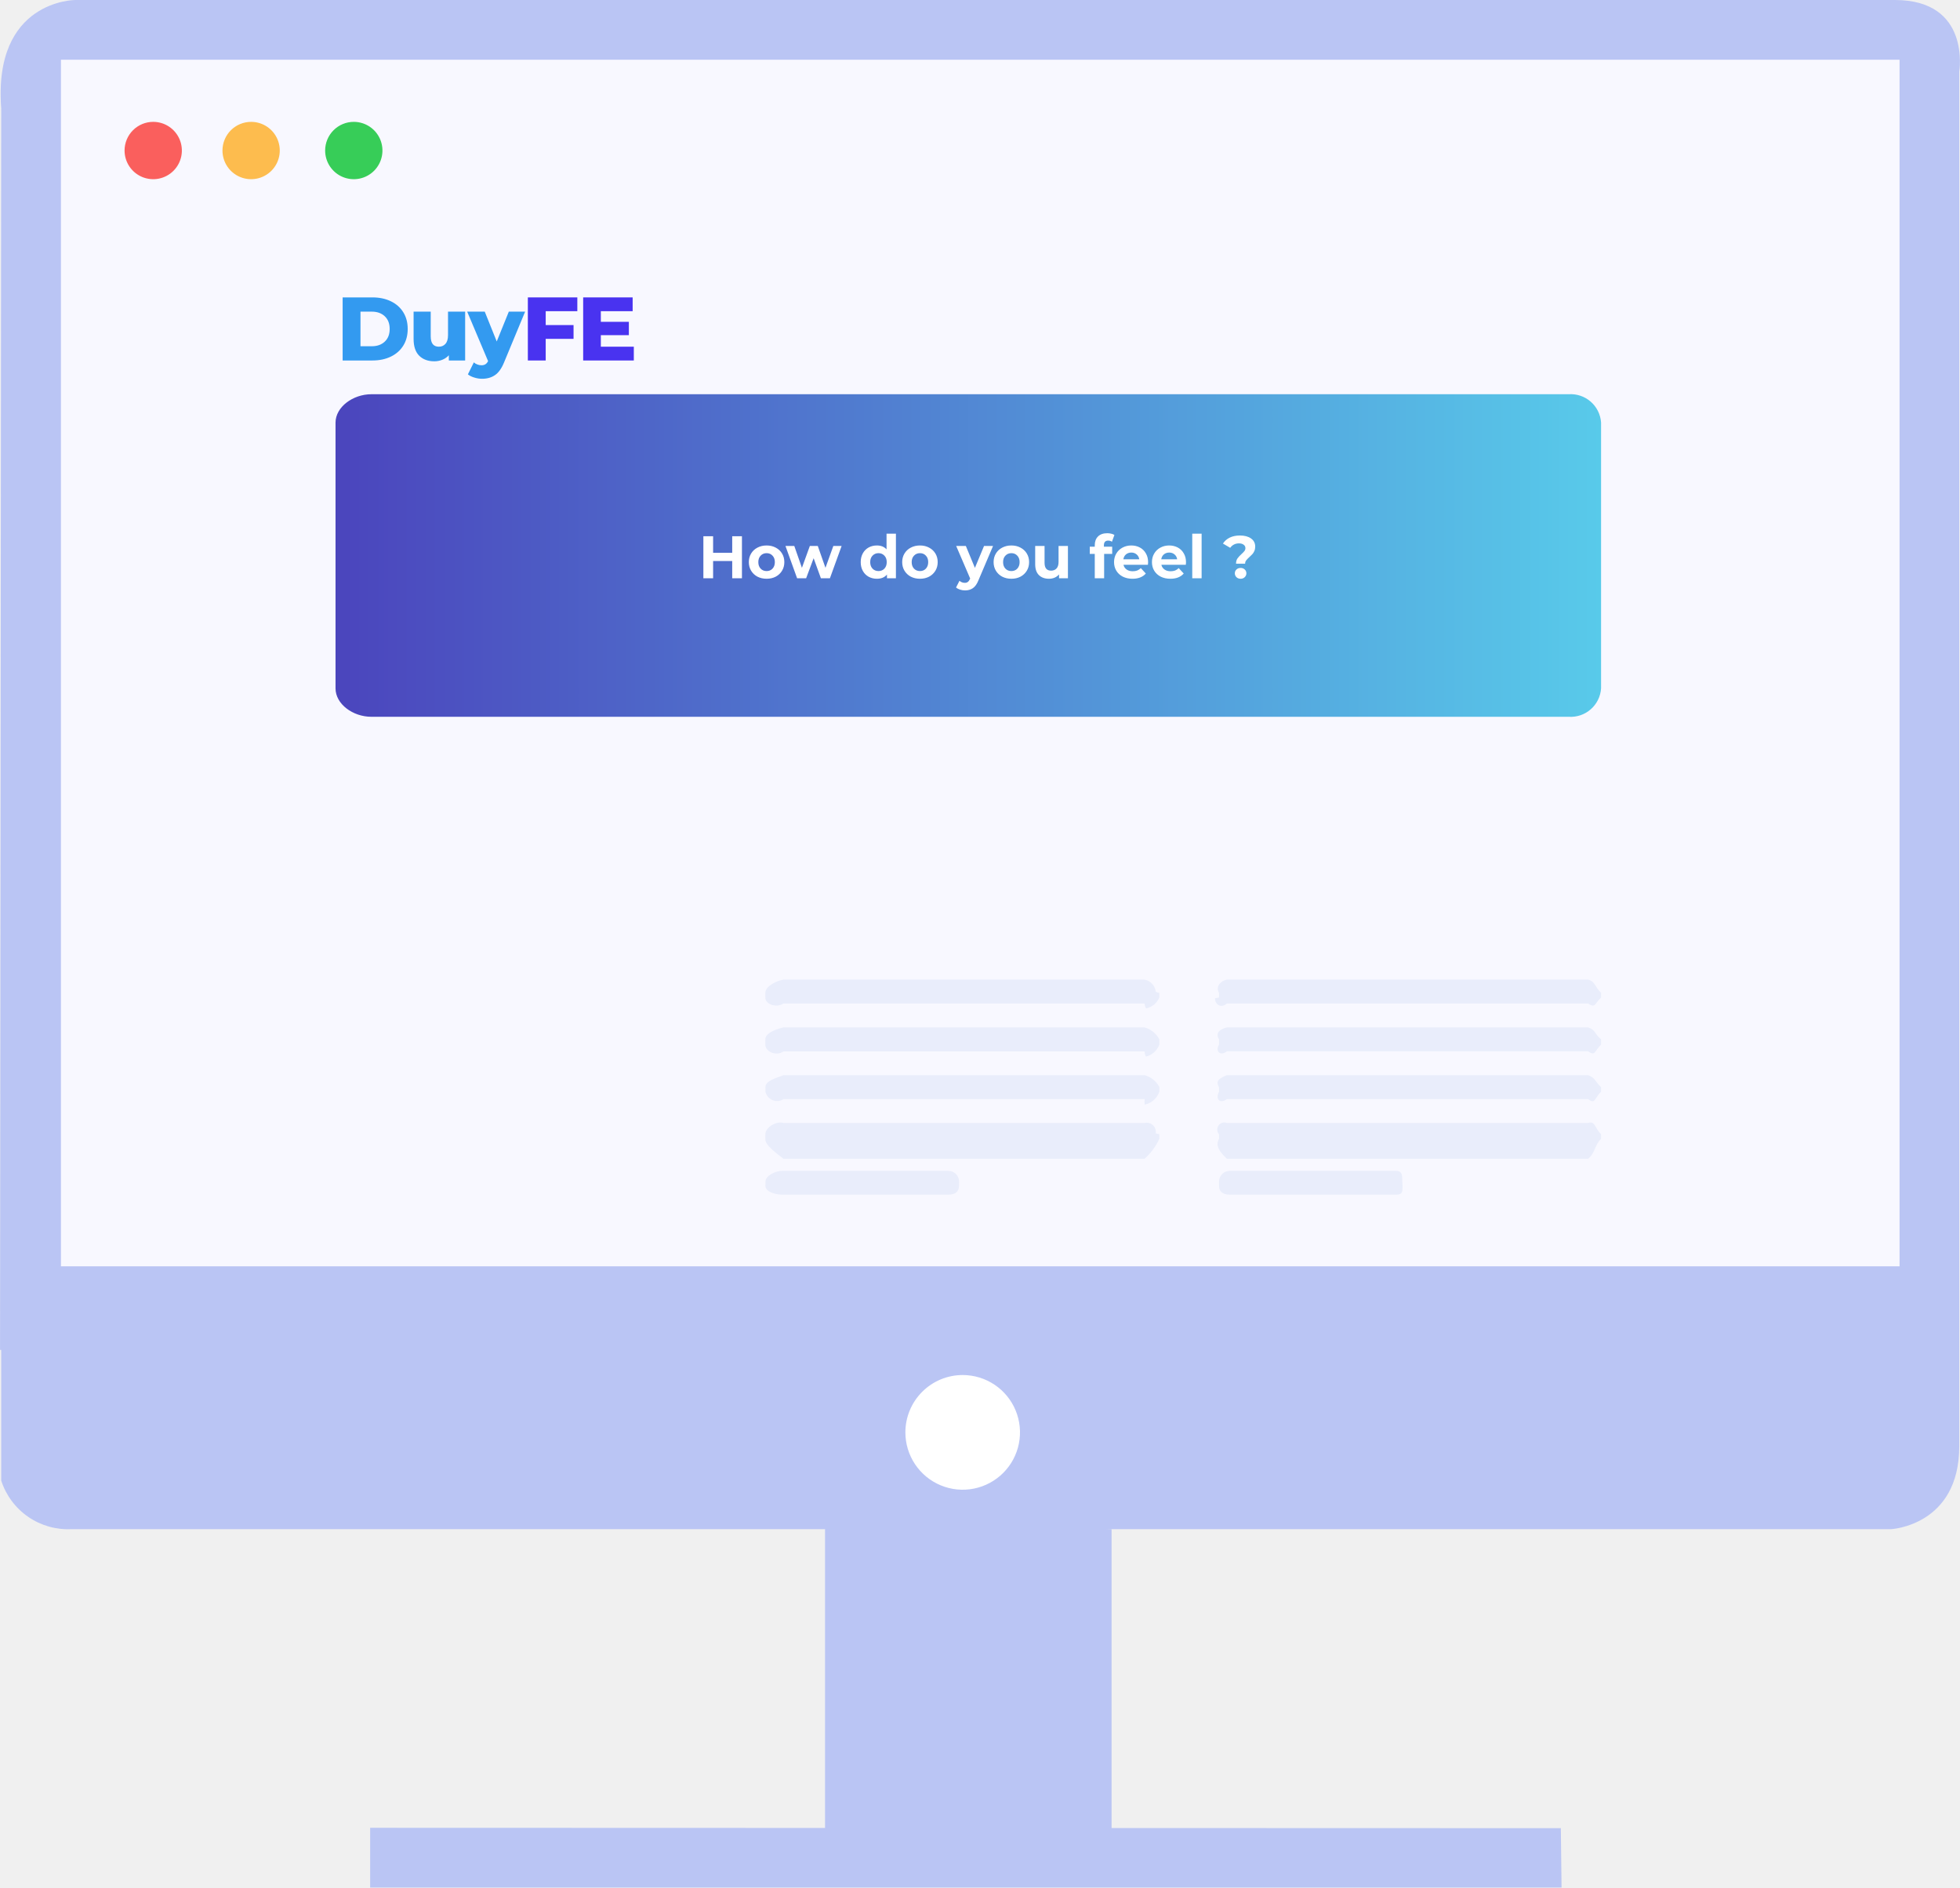
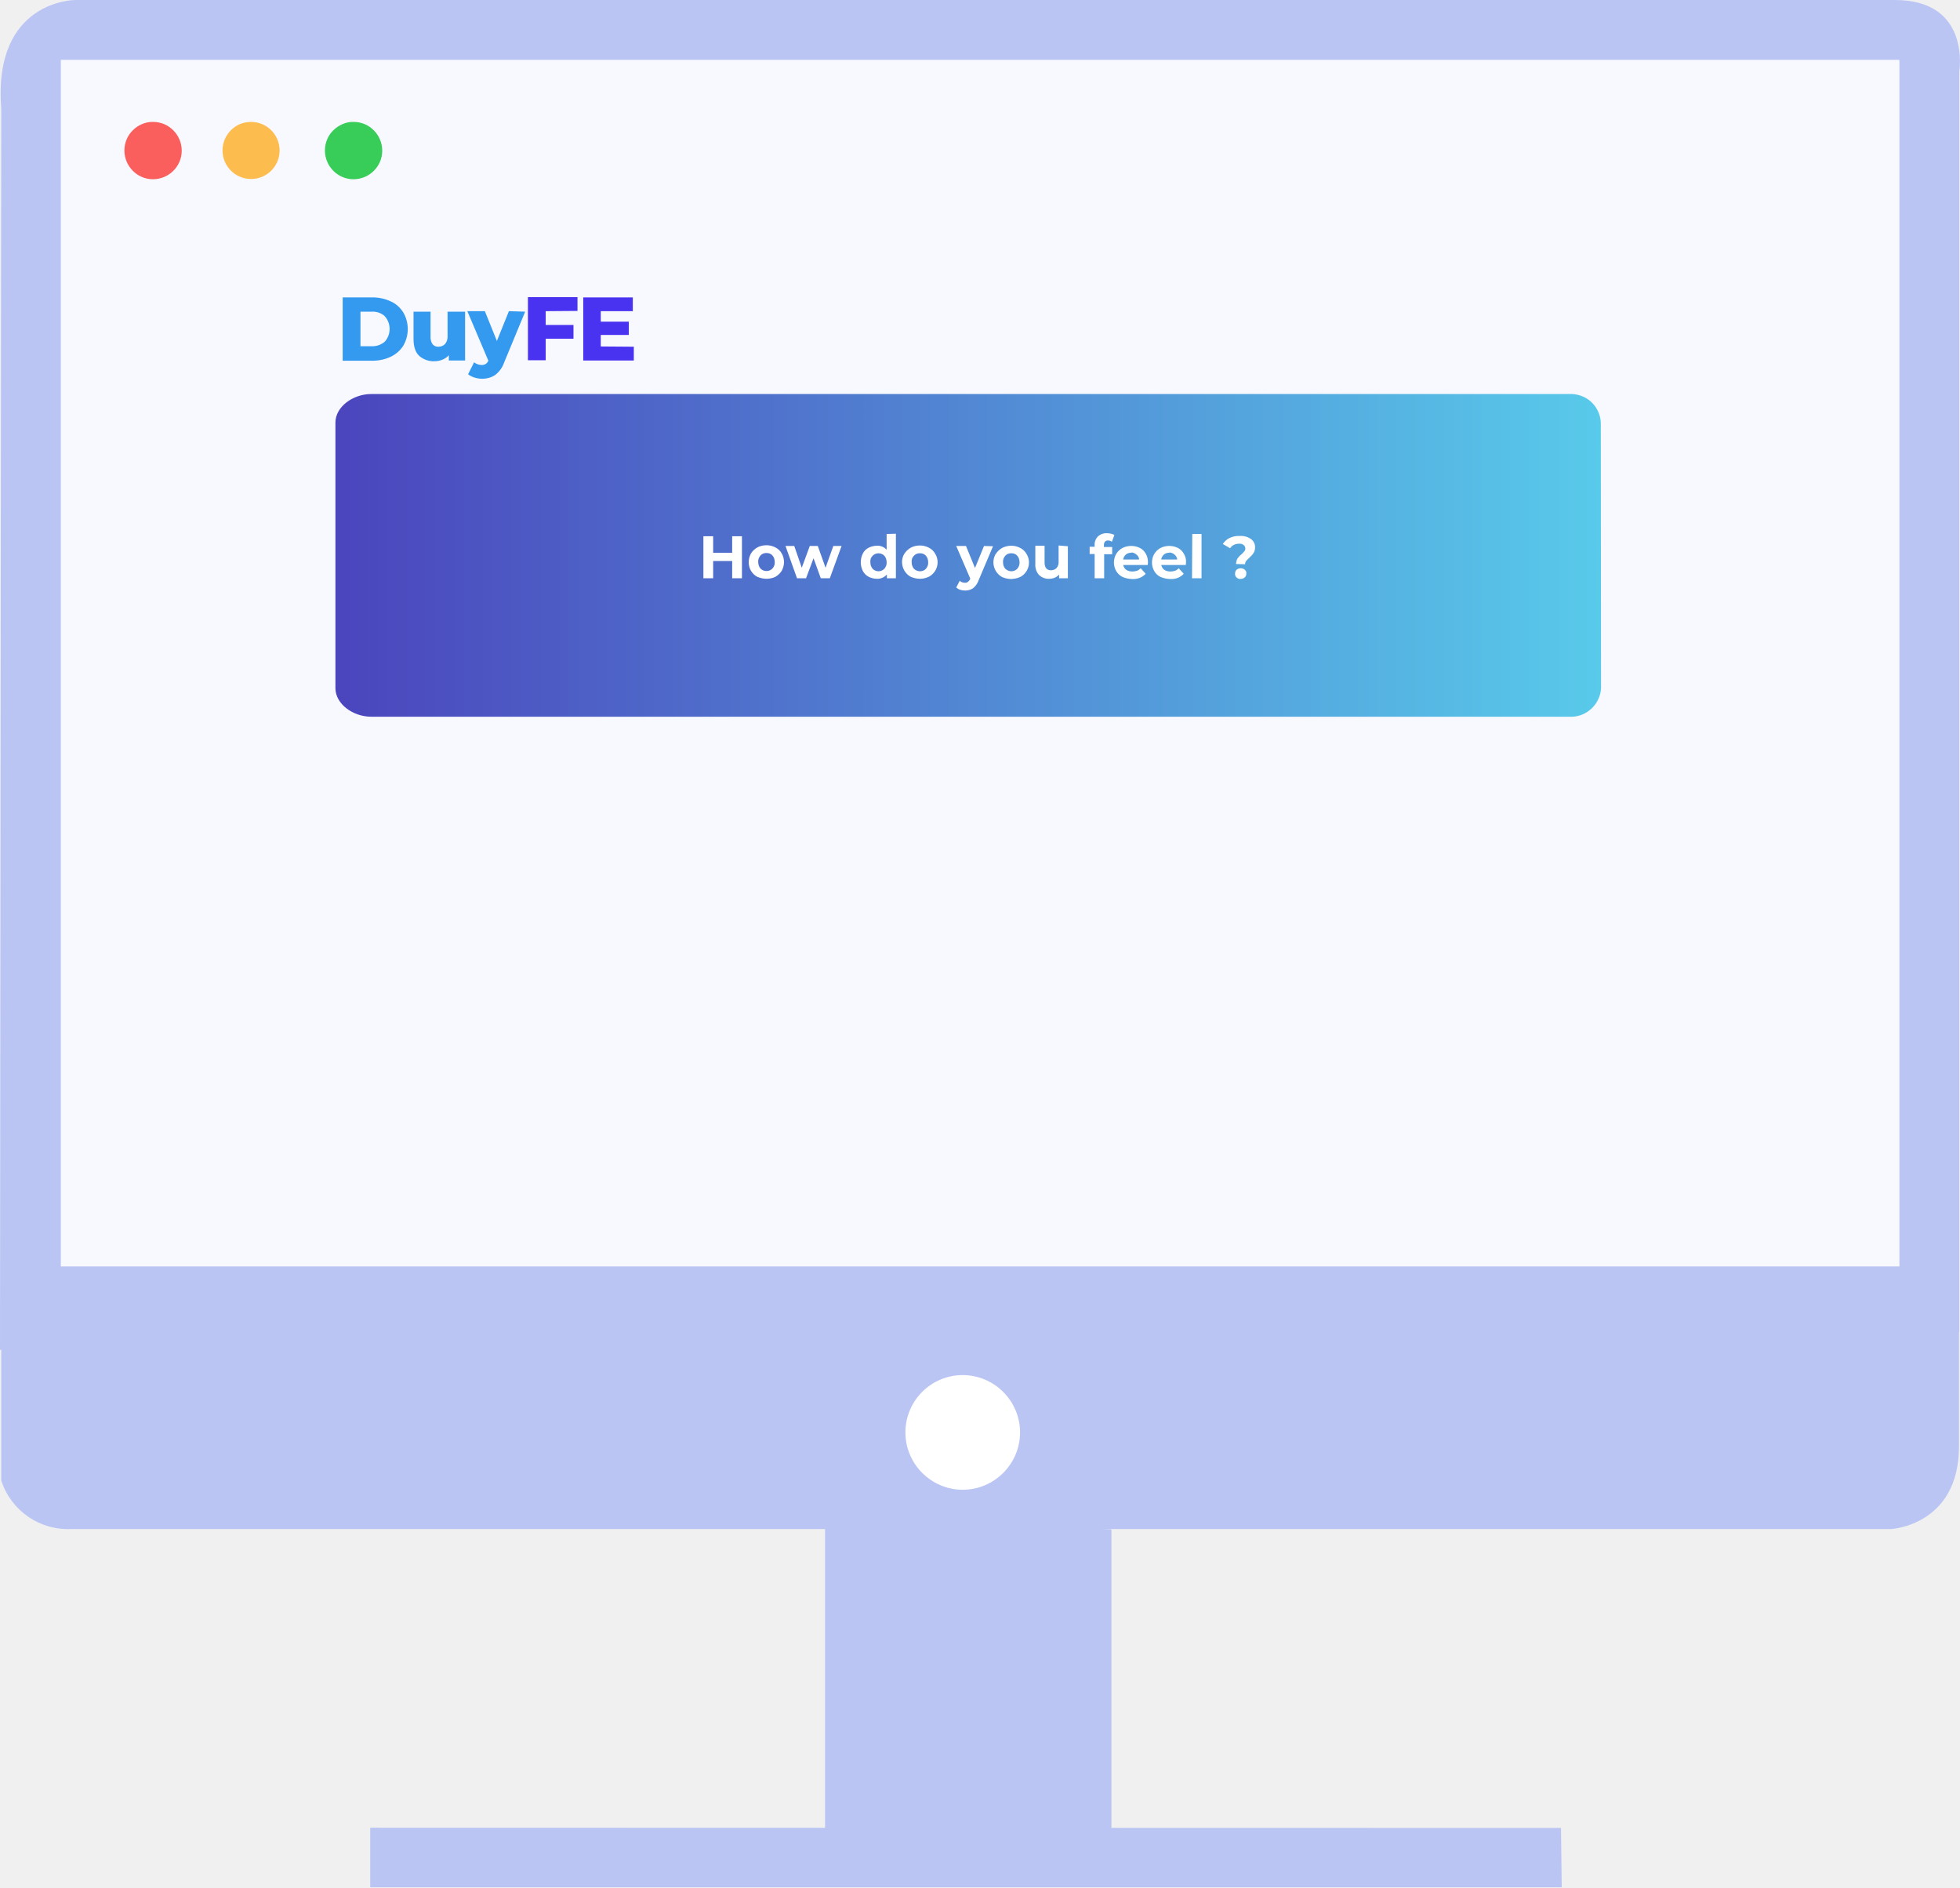
- <svg xmlns="http://www.w3.org/2000/svg" width="783" height="754" viewBox="0 0 783 754" fill="none">
-   <path d="M29.11 610.835H755.559C755.559 610.835 782.697 609.404 782.697 577.764V515.392H0.492V591.46C2.394 597.331 6.176 602.412 11.255 605.914C16.333 609.417 22.424 611.146 28.585 610.835" fill="#BAC5F4" />
-   <path d="M0.493 42.949L0.017 539.253L782.699 532.095V28.633C782.699 28.633 787.468 0 756.991 0H30.017C30.017 0 -2.845 -1.82043e-05 0.493 43.379" fill="#BAC5F4" />
-   <path d="M329.592 743.978V606.063L444.061 610.835V732.048L329.592 743.978Z" fill="#BAC5F4" />
-   <path d="M147.872 730.139L623.539 730.282L623.825 754H147.872V730.139Z" fill="#BAC5F4" />
-   <path d="M384.584 549.275C389.112 549.275 393.538 550.618 397.303 553.135C401.068 555.652 404.002 559.229 405.735 563.415C407.468 567.601 407.921 572.206 407.038 576.65C406.155 581.093 403.974 585.175 400.772 588.378C397.57 591.582 393.491 593.763 389.05 594.647C384.609 595.531 380.006 595.077 375.823 593.344C371.639 591.61 368.064 588.674 365.548 584.907C363.033 581.14 361.69 576.711 361.69 572.181C361.69 566.106 364.102 560.28 368.395 555.984C372.689 551.688 378.512 549.275 384.584 549.275" fill="white" />
-   <path d="M758.851 23.861H24.341V505.848H758.851V23.861Z" fill="#F8F8FF" />
-   <path d="M61.208 48.676C63.472 48.676 65.685 49.348 67.568 50.606C69.45 51.864 70.917 53.653 71.783 55.746C72.65 57.839 72.877 60.142 72.435 62.363C71.993 64.585 70.903 66.626 69.302 68.228C67.701 69.829 65.662 70.92 63.441 71.362C61.221 71.804 58.919 71.577 56.828 70.71C54.736 69.844 52.948 68.376 51.69 66.492C50.433 64.609 49.761 62.394 49.761 60.129C49.761 57.092 50.967 54.178 53.114 52.031C55.261 49.883 58.172 48.676 61.208 48.676" fill="#FA5F5D" />
-   <path d="M100.32 48.676C102.584 48.676 104.797 49.348 106.679 50.606C108.562 51.864 110.029 53.653 110.895 55.746C111.761 57.839 111.988 60.142 111.547 62.363C111.105 64.585 110.014 66.626 108.414 68.228C106.813 69.829 104.773 70.92 102.552 71.362C100.332 71.804 98.031 71.577 95.939 70.71C93.847 69.844 92.059 68.376 90.802 66.492C89.544 64.609 88.873 62.394 88.873 60.129C88.873 58.625 89.168 57.136 89.744 55.746C90.319 54.356 91.162 53.094 92.225 52.031C93.288 50.967 94.55 50.123 95.939 49.548C97.328 48.972 98.816 48.676 100.32 48.676" fill="#FDBC4E" />
-   <path d="M141.337 48.676C143.601 48.676 145.814 49.348 147.697 50.606C149.579 51.864 151.046 53.653 151.913 55.746C152.779 57.839 153.006 60.142 152.564 62.363C152.122 64.585 151.032 66.626 149.431 68.228C147.83 69.829 145.79 70.92 143.57 71.362C141.349 71.804 139.048 71.577 136.957 70.71C134.865 69.844 133.077 68.376 131.819 66.492C130.561 64.609 129.89 62.394 129.89 60.129C129.89 57.092 131.096 54.178 133.243 52.031C135.389 49.883 138.301 48.676 141.337 48.676" fill="#37CD58" />
-   <path d="M463.138 398.475C462.687 399.535 461.996 400.475 461.118 401.221C460.24 401.967 459.2 402.497 458.082 402.77C457.796 402.77 457.51 402.77 457.224 400.861H312.993C310.035 402.77 305.647 401.099 305.743 398.475V396.613C305.743 393.989 310.035 391.841 312.993 391.316H457.224C458.332 391.523 459.35 392.063 460.143 392.865C460.935 393.667 461.464 394.691 461.659 395.802C461.659 396.089 461.659 396.327 463.138 396.613V398.475Z" fill="#E9EDFB" />
-   <path d="M463.138 417.277C462.714 418.438 462.016 419.478 461.102 420.31C460.188 421.141 459.086 421.738 457.891 422.049C457.891 422.049 457.462 422.049 457.224 419.997H312.993C310.035 422.097 305.647 419.997 305.743 417.325V415.177C305.743 412.6 310.035 411.121 312.993 410.405H457.224C458.483 410.753 459.659 411.356 460.676 412.177C461.693 412.997 462.531 414.019 463.138 415.177V417.277Z" fill="#E9EDFB" />
-   <path d="M463.139 436.127C462.685 437.418 461.907 438.57 460.88 439.472C459.852 440.375 458.61 440.998 457.272 441.281C457.195 440.535 457.195 439.784 457.272 439.038H313.041C312.399 439.457 311.666 439.715 310.903 439.79C310.14 439.865 309.371 439.755 308.66 439.47C307.948 439.184 307.316 438.731 306.817 438.149C306.318 437.567 305.966 436.874 305.792 436.127V434.266C305.792 431.689 310.084 430.639 313.041 429.494H457.272C458.532 429.841 459.707 430.444 460.725 431.265C461.742 432.086 462.58 433.107 463.186 434.266L463.139 436.127Z" fill="#E9EDFB" />
-   <path d="M463.138 454.929C461.738 457.966 459.724 460.68 457.224 462.899H312.993C310.035 460.513 305.647 457.554 305.743 454.929V453.068C305.743 450.443 310.035 447.676 312.993 448.582H457.224C457.811 448.441 458.424 448.447 459.009 448.6C459.593 448.753 460.131 449.048 460.575 449.459C461.018 449.869 461.354 450.383 461.551 450.954C461.749 451.526 461.802 452.137 461.707 452.734C461.707 452.734 461.707 452.734 463.138 453.068V454.929Z" fill="#E9EDFB" />
-   <path d="M383.106 473.731C383.106 476.07 381.532 477.215 378.813 477.215H312.421C309.75 477.215 305.792 476.07 305.792 473.731V472.014C305.792 469.675 309.75 467.719 312.421 467.719H378.861C379.424 467.719 379.983 467.83 380.504 468.046C381.024 468.261 381.498 468.578 381.896 468.976C382.295 469.375 382.611 469.849 382.827 470.37C383.042 470.891 383.153 471.45 383.153 472.014L383.106 473.731Z" fill="#E9EDFB" />
-   <path d="M639.612 398.475C636.893 401.099 637.37 402.77 634.413 400.861H490.134C487.702 402.96 485.365 401.195 485.365 398.761C485.365 398.761 485.365 398.761 486.986 398.475V396.613C485.508 394.084 487.606 391.841 490.134 391.316H634.413C637.37 392.08 636.893 393.989 639.612 396.613V398.475Z" fill="#E9EDFB" />
-   <path d="M639.611 417.277C636.892 419.902 637.37 422.049 634.412 419.949H490.134C487.51 422.049 485.364 419.949 486.986 417.277V415.177C485.364 412.6 487.367 411.121 490.134 410.405H634.412C637.37 411.36 636.892 412.839 639.611 415.177V417.277Z" fill="#E9EDFB" />
-   <path d="M639.611 436.127C636.892 438.704 637.37 441.281 634.412 439.038H490.134C487.415 441.09 485.364 439.038 486.986 436.127V434.266C485.364 431.689 487.367 430.639 490.134 429.494H634.412C637.37 430.591 636.892 431.641 639.611 434.266V436.127Z" fill="#E9EDFB" />
-   <path d="M639.611 454.929C636.893 457.554 637.37 460.513 634.413 462.899H490.134C487.32 460.179 485.364 457.745 486.986 454.929V453.068C486.564 452.594 486.315 451.992 486.279 451.358C486.242 450.725 486.421 450.098 486.785 449.578C487.15 449.059 487.678 448.678 488.286 448.497C488.894 448.317 489.545 448.347 490.134 448.582H634.413C637.37 447.676 636.893 450.443 639.611 453.068V454.929Z" fill="#E9EDFB" />
-   <path d="M560.295 473.731C560.295 476.07 560.295 477.215 557.767 477.215H491.28C488.609 477.215 486.987 476.07 486.987 473.731V472.014C486.987 470.874 487.439 469.782 488.244 468.976C489.049 468.171 490.141 467.719 491.28 467.719H557.671C560.342 467.719 560.199 469.818 560.199 472.014L560.295 473.731Z" fill="#E9EDFB" />
-   <path d="M639.612 274.971C639.509 276.566 639.093 278.125 638.387 279.559C637.682 280.994 636.701 282.275 635.501 283.329C634.301 284.384 632.904 285.192 631.392 285.706C629.879 286.221 628.281 286.433 626.687 286.329H148.349C141.004 286.329 134.041 281.271 134.041 274.971V168.839C134.041 162.54 141.052 157.481 148.349 157.481H626.639C628.233 157.371 629.833 157.576 631.348 158.085C632.863 158.593 634.263 159.396 635.468 160.446C636.673 161.497 637.659 162.774 638.37 164.206C639.081 165.638 639.503 167.196 639.612 168.791V168.791V274.971Z" fill="url(#paint0_linear_396:78)" />
-   <path d="M296.4 214.2V231H292.512V224.112H284.88V231H280.992V214.2H284.88V220.824H292.512V214.2H296.4ZM306.255 231.192C304.895 231.192 303.671 230.912 302.583 230.352C301.511 229.776 300.671 228.984 300.063 227.976C299.455 226.968 299.151 225.824 299.151 224.544C299.151 223.264 299.455 222.12 300.063 221.112C300.671 220.104 301.511 219.32 302.583 218.76C303.671 218.184 304.895 217.896 306.255 217.896C307.615 217.896 308.831 218.184 309.903 218.76C310.975 219.32 311.815 220.104 312.423 221.112C313.031 222.12 313.335 223.264 313.335 224.544C313.335 225.824 313.031 226.968 312.423 227.976C311.815 228.984 310.975 229.776 309.903 230.352C308.831 230.912 307.615 231.192 306.255 231.192ZM306.255 228.12C307.215 228.12 307.999 227.8 308.607 227.16C309.231 226.504 309.543 225.632 309.543 224.544C309.543 223.456 309.231 222.592 308.607 221.952C307.999 221.296 307.215 220.968 306.255 220.968C305.295 220.968 304.503 221.296 303.879 221.952C303.255 222.592 302.943 223.456 302.943 224.544C302.943 225.632 303.255 226.504 303.879 227.16C304.503 227.8 305.295 228.12 306.255 228.12ZM336.222 218.088L331.542 231H327.942L325.038 222.984L322.038 231H318.438L313.782 218.088H317.31L320.358 226.824L323.526 218.088H326.694L329.766 226.824L332.91 218.088H336.222ZM357.911 213.192V231H354.335V229.512C353.407 230.632 352.063 231.192 350.303 231.192C349.087 231.192 347.983 230.92 346.991 230.376C346.015 229.832 345.247 229.056 344.687 228.048C344.127 227.04 343.847 225.872 343.847 224.544C343.847 223.216 344.127 222.048 344.687 221.04C345.247 220.032 346.015 219.256 346.991 218.712C347.983 218.168 349.087 217.896 350.303 217.896C351.951 217.896 353.239 218.416 354.167 219.456V213.192H357.911ZM350.951 228.12C351.895 228.12 352.679 227.8 353.303 227.16C353.927 226.504 354.239 225.632 354.239 224.544C354.239 223.456 353.927 222.592 353.303 221.952C352.679 221.296 351.895 220.968 350.951 220.968C349.991 220.968 349.199 221.296 348.575 221.952C347.951 222.592 347.639 223.456 347.639 224.544C347.639 225.632 347.951 226.504 348.575 227.16C349.199 227.8 349.991 228.12 350.951 228.12ZM367.52 231.192C366.16 231.192 364.936 230.912 363.848 230.352C362.776 229.776 361.936 228.984 361.328 227.976C360.72 226.968 360.416 225.824 360.416 224.544C360.416 223.264 360.72 222.12 361.328 221.112C361.936 220.104 362.776 219.32 363.848 218.76C364.936 218.184 366.16 217.896 367.52 217.896C368.88 217.896 370.096 218.184 371.168 218.76C372.24 219.32 373.08 220.104 373.688 221.112C374.296 222.12 374.6 223.264 374.6 224.544C374.6 225.824 374.296 226.968 373.688 227.976C373.08 228.984 372.24 229.776 371.168 230.352C370.096 230.912 368.88 231.192 367.52 231.192ZM367.52 228.12C368.48 228.12 369.264 227.8 369.872 227.16C370.496 226.504 370.808 225.632 370.808 224.544C370.808 223.456 370.496 222.592 369.872 221.952C369.264 221.296 368.48 220.968 367.52 220.968C366.56 220.968 365.768 221.296 365.144 221.952C364.52 222.592 364.208 223.456 364.208 224.544C364.208 225.632 364.52 226.504 365.144 227.16C365.768 227.8 366.56 228.12 367.52 228.12ZM396.716 218.088L390.884 231.792C390.292 233.28 389.556 234.328 388.676 234.936C387.812 235.544 386.764 235.848 385.532 235.848C384.86 235.848 384.196 235.744 383.54 235.536C382.884 235.328 382.348 235.04 381.932 234.672L383.3 232.008C383.588 232.264 383.916 232.464 384.284 232.608C384.668 232.752 385.044 232.824 385.412 232.824C385.924 232.824 386.34 232.696 386.66 232.44C386.98 232.2 387.268 231.792 387.524 231.216L387.572 231.096L381.98 218.088H385.844L389.468 226.848L393.116 218.088H396.716ZM404.036 231.192C402.676 231.192 401.452 230.912 400.364 230.352C399.292 229.776 398.452 228.984 397.844 227.976C397.236 226.968 396.932 225.824 396.932 224.544C396.932 223.264 397.236 222.12 397.844 221.112C398.452 220.104 399.292 219.32 400.364 218.76C401.452 218.184 402.676 217.896 404.036 217.896C405.396 217.896 406.612 218.184 407.684 218.76C408.756 219.32 409.596 220.104 410.204 221.112C410.812 222.12 411.116 223.264 411.116 224.544C411.116 225.824 410.812 226.968 410.204 227.976C409.596 228.984 408.756 229.776 407.684 230.352C406.612 230.912 405.396 231.192 404.036 231.192ZM404.036 228.12C404.996 228.12 405.78 227.8 406.388 227.16C407.012 226.504 407.324 225.632 407.324 224.544C407.324 223.456 407.012 222.592 406.388 221.952C405.78 221.296 404.996 220.968 404.036 220.968C403.076 220.968 402.284 221.296 401.66 221.952C401.036 222.592 400.724 223.456 400.724 224.544C400.724 225.632 401.036 226.504 401.66 227.16C402.284 227.8 403.076 228.12 404.036 228.12ZM426.627 218.088V231H423.075V229.464C422.579 230.024 421.987 230.456 421.299 230.76C420.611 231.048 419.867 231.192 419.067 231.192C417.371 231.192 416.027 230.704 415.035 229.728C414.043 228.752 413.547 227.304 413.547 225.384V218.088H417.291V224.832C417.291 226.912 418.163 227.952 419.907 227.952C420.803 227.952 421.523 227.664 422.067 227.088C422.611 226.496 422.883 225.624 422.883 224.472V218.088H426.627ZM440.996 218.376H444.308V221.256H441.092V231H437.348V221.256H435.356V218.376H437.348V217.8C437.348 216.328 437.78 215.16 438.644 214.296C439.524 213.432 440.756 213 442.34 213C442.9 213 443.428 213.064 443.924 213.192C444.436 213.304 444.86 213.472 445.196 213.696L444.212 216.408C443.78 216.104 443.276 215.952 442.7 215.952C441.564 215.952 440.996 216.576 440.996 217.824V218.376ZM458.657 224.592C458.657 224.64 458.633 224.976 458.585 225.6H448.817C448.993 226.4 449.409 227.032 450.065 227.496C450.721 227.96 451.537 228.192 452.513 228.192C453.185 228.192 453.777 228.096 454.289 227.904C454.817 227.696 455.305 227.376 455.753 226.944L457.745 229.104C456.529 230.496 454.753 231.192 452.417 231.192C450.961 231.192 449.673 230.912 448.553 230.352C447.433 229.776 446.569 228.984 445.961 227.976C445.353 226.968 445.049 225.824 445.049 224.544C445.049 223.28 445.345 222.144 445.937 221.136C446.545 220.112 447.369 219.32 448.409 218.76C449.465 218.184 450.641 217.896 451.937 217.896C453.201 217.896 454.345 218.168 455.369 218.712C456.393 219.256 457.193 220.04 457.769 221.064C458.361 222.072 458.657 223.248 458.657 224.592ZM451.961 220.728C451.113 220.728 450.401 220.968 449.825 221.448C449.249 221.928 448.897 222.584 448.769 223.416H455.129C455.001 222.6 454.649 221.952 454.073 221.472C453.497 220.976 452.793 220.728 451.961 220.728ZM473.798 224.592C473.798 224.64 473.774 224.976 473.726 225.6H463.958C464.134 226.4 464.55 227.032 465.206 227.496C465.862 227.96 466.678 228.192 467.654 228.192C468.326 228.192 468.918 228.096 469.43 227.904C469.958 227.696 470.446 227.376 470.894 226.944L472.886 229.104C471.67 230.496 469.894 231.192 467.558 231.192C466.102 231.192 464.814 230.912 463.694 230.352C462.574 229.776 461.71 228.984 461.102 227.976C460.494 226.968 460.19 225.824 460.19 224.544C460.19 223.28 460.486 222.144 461.078 221.136C461.686 220.112 462.51 219.32 463.55 218.76C464.606 218.184 465.782 217.896 467.078 217.896C468.342 217.896 469.486 218.168 470.51 218.712C471.534 219.256 472.334 220.04 472.91 221.064C473.502 222.072 473.798 223.248 473.798 224.592ZM467.102 220.728C466.254 220.728 465.542 220.968 464.966 221.448C464.39 221.928 464.038 222.584 463.91 223.416H470.27C470.142 222.6 469.79 221.952 469.214 221.472C468.638 220.976 467.934 220.728 467.102 220.728ZM476.291 213.192H480.035V231H476.291V213.192ZM493.786 225.168C493.786 224.336 493.97 223.648 494.338 223.104C494.722 222.56 495.274 221.96 495.994 221.304C496.522 220.824 496.906 220.424 497.146 220.104C497.402 219.768 497.53 219.392 497.53 218.976C497.53 218.384 497.29 217.92 496.81 217.584C496.346 217.232 495.722 217.056 494.938 217.056C494.186 217.056 493.514 217.216 492.922 217.536C492.346 217.84 491.858 218.272 491.458 218.832L488.554 217.128C489.226 216.104 490.13 215.312 491.266 214.752C492.418 214.192 493.778 213.912 495.346 213.912C497.186 213.912 498.658 214.304 499.762 215.088C500.882 215.872 501.442 216.96 501.442 218.352C501.442 219.008 501.33 219.584 501.106 220.08C500.898 220.576 500.634 221 500.314 221.352C500.01 221.688 499.61 222.08 499.114 222.528C498.522 223.056 498.09 223.504 497.818 223.872C497.546 224.224 497.41 224.656 497.41 225.168H493.786ZM495.61 231.192C494.954 231.192 494.402 230.984 493.954 230.568C493.522 230.136 493.306 229.616 493.306 229.008C493.306 228.4 493.522 227.896 493.954 227.496C494.386 227.08 494.938 226.872 495.61 226.872C496.282 226.872 496.834 227.08 497.266 227.496C497.698 227.896 497.914 228.4 497.914 229.008C497.914 229.616 497.69 230.136 497.242 230.568C496.81 230.984 496.266 231.192 495.61 231.192Z" fill="white" />
-   <path d="M136.881 118.8H148.797C151.557 118.8 154.005 119.316 156.141 120.348C158.277 121.38 159.933 122.844 161.109 124.74C162.285 126.636 162.873 128.856 162.873 131.4C162.873 133.944 162.285 136.164 161.109 138.06C159.933 139.956 158.277 141.42 156.141 142.452C154.005 143.484 151.557 144 148.797 144H136.881V118.8ZM148.509 138.312C150.669 138.312 152.397 137.7 153.693 136.476C155.013 135.252 155.673 133.56 155.673 131.4C155.673 129.24 155.013 127.548 153.693 126.324C152.397 125.1 150.669 124.488 148.509 124.488H144.009V138.312H148.509ZM185.82 124.488V144H179.304V141.912C178.584 142.704 177.72 143.304 176.712 143.712C175.704 144.12 174.636 144.324 173.508 144.324C170.988 144.324 168.972 143.58 167.46 142.092C165.972 140.604 165.228 138.372 165.228 135.396V124.488H172.068V134.28C172.068 135.744 172.344 136.812 172.896 137.484C173.448 138.156 174.252 138.492 175.308 138.492C176.388 138.492 177.264 138.12 177.936 137.376C178.632 136.608 178.98 135.444 178.98 133.884V124.488H185.82ZM209.781 124.488L201.357 144.792C200.373 147.192 199.173 148.872 197.757 149.832C196.341 150.816 194.613 151.308 192.573 151.308C191.541 151.308 190.497 151.14 189.441 150.804C188.409 150.492 187.569 150.072 186.921 149.544L189.297 144.756C189.681 145.116 190.137 145.392 190.665 145.584C191.217 145.8 191.769 145.908 192.321 145.908C192.969 145.908 193.497 145.776 193.905 145.512C194.337 145.248 194.697 144.828 194.985 144.252L186.633 124.488H193.653L198.441 136.404L203.265 124.488H209.781Z" fill="#339AF0" />
-   <path d="M218.002 124.308V129.852H229.126V135.36H218.002V144H210.874V118.8H230.638V124.308H218.002ZM253.203 138.492V144H232.971V118.8H252.735V124.308H240.027V128.556H251.223V133.884H240.027V138.492H253.203Z" fill="#4933F0" />
-   <defs>
-     <linearGradient id="paint0_linear_396:78" x1="134.041" y1="221.905" x2="639.612" y2="221.905" gradientUnits="userSpaceOnUse">
-       <stop stop-color="#4B45BD" />
-       <stop offset="1" stop-color="#58CAEA" />
-     </linearGradient>
-   </defs>
+ <svg xmlns="http://www.w3.org/2000/svg" version="1.1" id="Layer_1" x="0px" y="0px" viewBox="0 0 783 754" style="enable-background:new 0 0 783 754;" xml:space="preserve">
+   <style type="text/css">
+ 	.st0{fill:#BAC5F4;}
+ 	.st1{fill:#FFFFFF;}
+ 	.st2{fill:#F8F8FF;}
+ 	.st3{fill:#FA5F5D;}
+ 	.st4{fill:#FDBC4E;}
+ 	.st5{fill:#37CD58;}
+ 	.st6{fill:url(#SVGID_1_);}
+ 	.st7{fill:#339AF0;}
+ 	.st8{fill:#4933F0;}
+ </style>
+   <g id="Layer_2_1_">
+     <g id="Layer_1-2">
+       <path class="st0" d="M29.1,610.8h726.4c0,0,27.1-1.4,27.1-33.1v-62.4H0.5v76.1c3.9,12.1,15.4,20,28.1,19.4" />
+       <path class="st0" d="M0.5,43L0,539.2l782.7-7.2V28.6c0,0,4.8-28.6-25.7-28.6H30C30,0-2.9,0,0.5,43.4" />
+       <path class="st0" d="M329.6,744V606.1l114.4,4.8V732L329.6,744z" />
+       <path class="st0" d="M147.9,730.1l475.7,0.1l0.3,23.7h-476V730.1z" />
+       <path class="st1" d="M384.6,549.3c12.6,0,22.9,10.3,22.9,22.9c0,12.6-10.3,22.9-22.9,22.9c-12.6,0-22.9-10.3-22.9-22.9    c0-6.1,2.4-11.9,6.7-16.2C372.7,551.7,378.5,549.3,384.6,549.3" />
+       <path class="st2" d="M758.8,23.9H24.3v482h734.5V23.9z" />
+       <path class="st3" d="M61.2,48.7c6.3,0,11.4,5.2,11.4,11.5s-5.2,11.4-11.5,11.4s-11.4-5.2-11.4-11.5c0-3,1.2-6,3.4-8.1    C55.2,49.9,58.2,48.6,61.2,48.7" />
+       <path class="st4" d="M100.3,48.7c6.3,0,11.4,5.1,11.4,11.4s-5.1,11.4-11.4,11.4c-6.3,0-11.4-5.1-11.4-11.4c0-4.6,2.8-8.8,7.1-10.6    C97.3,49,98.8,48.7,100.3,48.7" />
+       <path class="st5" d="M141.3,48.7c6.3,0,11.4,5.2,11.4,11.5s-5.2,11.4-11.5,11.4c-6.3,0-11.4-5.2-11.4-11.5c0-3,1.2-6,3.4-8.1    C135.4,49.9,138.3,48.6,141.3,48.7" />
+       <linearGradient id="SVGID_1_" gradientUnits="userSpaceOnUse" x1="134" y1="257.918" x2="639.6" y2="257.918" gradientTransform="matrix(1 0 0 1 0 -36)">
+         <stop offset="0" style="stop-color:#4B45BD" />
+         <stop offset="1" style="stop-color:#58CAEA" />
+       </linearGradient>
+       <path class="st6" d="M639.6,275c-0.3,4.9-3.6,9.1-8.2,10.7c-1.5,0.5-3.1,0.7-4.7,0.6H148.3c-7.3,0-14.3-5.1-14.3-11.4V168.8    c0-6.3,7-11.4,14.3-11.4h478.3c1.6-0.1,3.2,0.1,4.7,0.6c3.1,1,5.6,3.2,7,6.1c0.7,1.4,1.1,3,1.2,4.6l0,0L639.6,275z" />
+       <path class="st1" d="M296.4,214.2V231h-3.9v-6.9h-7.6v6.9H281v-16.8h3.9v6.6h7.6v-6.6H296.4z M306.2,231.2c-1.3,0-2.5-0.3-3.7-0.8    c-1-0.5-1.9-1.4-2.5-2.4c-1.2-2.1-1.2-4.7,0-6.9c0.6-1,1.5-1.8,2.5-2.4c1.1-0.6,2.4-0.9,3.7-0.9c1.3,0,2.5,0.3,3.6,0.9    c1,0.5,1.9,1.3,2.5,2.4c1.2,2.1,1.2,4.7,0,6.9c-0.6,1-1.5,1.8-2.5,2.4C308.8,230.9,307.5,231.2,306.2,231.2L306.2,231.2z     M306.2,228.1c0.9,0,1.7-0.3,2.4-1c0.6-0.7,1-1.7,0.9-2.6c0-1-0.3-1.9-0.9-2.6c-0.6-0.7-1.5-1-2.4-1c-0.9,0-1.8,0.3-2.4,1    c-0.6,0.7-1,1.6-0.9,2.6c0,1,0.3,1.9,0.9,2.6C304.5,227.8,305.3,228.1,306.2,228.1L306.2,228.1z M336.2,218.1l-4.7,12.9h-3.6    l-2.9-8l-3,8h-3.6l-4.6-12.9h3.5l3,8.7l3.2-8.7h3.2l3.1,8.7l3.1-8.7L336.2,218.1z M357.9,213.2V231h-3.6v-1.5    c-1,1.1-2.5,1.8-4,1.7c-1.2,0-2.3-0.3-3.3-0.8c-1-0.5-1.8-1.4-2.3-2.3c-1.1-2.2-1.1-4.8,0-7c0.5-1,1.3-1.8,2.3-2.3    c1-0.5,2.2-0.8,3.3-0.8c1.5-0.1,2.9,0.5,3.9,1.6v-6.3L357.9,213.2z M350.9,228.2c0.9,0,1.7-0.3,2.4-1c0.6-0.7,1-1.7,0.9-2.6    c0-1-0.3-1.9-0.9-2.6c-1.3-1.3-3.4-1.3-4.7,0c0,0,0,0,0,0c-0.7,0.7-1,1.6-0.9,2.6c0,1,0.3,1.9,0.9,2.6    C349.2,227.8,350,228.2,350.9,228.2L350.9,228.2z M367.5,231.2c-1.3,0-2.5-0.3-3.7-0.8c-3.2-1.8-4.4-5.9-2.6-9.1    c0,0,0-0.1,0.1-0.1c0.6-1,1.5-1.8,2.5-2.4c1.1-0.6,2.4-0.9,3.7-0.9c1.3,0,2.5,0.3,3.6,0.9c1,0.5,1.9,1.3,2.5,2.4    c1.9,3.1,0.9,7.1-2.2,9c-0.1,0.1-0.2,0.1-0.4,0.2C370,230.9,368.8,231.2,367.5,231.2L367.5,231.2z M367.5,228.2    c0.9,0,1.8-0.3,2.4-1c0.6-0.7,1-1.7,0.9-2.6c0-1-0.3-1.9-0.9-2.6c-0.6-0.7-1.5-1-2.4-1c-0.9,0-1.8,0.3-2.4,1    c-0.7,0.7-1,1.6-0.9,2.6c0,1,0.3,1.9,0.9,2.6C365.7,227.8,366.6,228.2,367.5,228.2L367.5,228.2z M396.7,218.2l-5.8,13.7    c-0.4,1.2-1.2,2.3-2.2,3.1c-0.9,0.6-2,0.9-3.1,0.9c-0.7,0-1.4-0.1-2-0.3c-0.6-0.2-1.1-0.5-1.6-0.9l1.4-2.7c0.3,0.3,0.6,0.5,1,0.6    c0.4,0.1,0.7,0.2,1.1,0.2c0.4,0,0.9-0.1,1.2-0.4c0.4-0.3,0.7-0.7,0.9-1.2l0-0.1l-5.6-13h3.9l3.6,8.8l3.6-8.8L396.7,218.2z     M404,231.3c-1.3,0-2.5-0.3-3.7-0.8c-3.2-1.8-4.4-5.9-2.6-9.1c0,0,0-0.1,0.1-0.1c0.6-1,1.5-1.8,2.5-2.4c1.1-0.6,2.4-0.9,3.7-0.9    c1.3,0,2.5,0.3,3.6,0.9c1,0.5,1.9,1.3,2.5,2.4c1.9,3.1,0.9,7.1-2.2,9c-0.1,0.1-0.2,0.1-0.4,0.2C406.5,231,405.3,231.2,404,231.3    L404,231.3z M404,228.2c0.9,0,1.7-0.3,2.4-1c0.6-0.7,1-1.7,0.9-2.6c0-1-0.3-1.9-0.9-2.6c-0.6-0.7-1.5-1-2.4-1    c-0.9,0-1.8,0.3-2.4,1c-0.6,0.7-1,1.6-0.9,2.6c0,1,0.3,1.9,0.9,2.6C402.3,227.8,403.1,228.2,404,228.2L404,228.2z M426.6,218.2    V231h-3.5v-1.5c-0.5,0.6-1.1,1-1.8,1.3c-0.7,0.3-1.5,0.4-2.2,0.4c-1.5,0.1-2.9-0.5-4-1.5c-1.1-1.2-1.6-2.8-1.5-4.4v-7.3h3.7v6.7    c0,2.1,0.9,3.1,2.6,3.1c0.8,0,1.6-0.3,2.2-0.9c0.6-0.7,0.9-1.7,0.8-2.6v-6.4L426.6,218.2z M441,218.5h3.3v2.9h-3.2v9.6h-3.8v-9.7    h-2v-2.9h2v-0.6c-0.1-1.3,0.4-2.6,1.3-3.5c1-0.9,2.3-1.4,3.7-1.3c0.5,0,1.1,0.1,1.6,0.2c0.5,0.1,0.9,0.3,1.3,0.5l-1,2.7    c-0.4-0.3-1-0.5-1.5-0.5c-1.1,0-1.7,0.6-1.7,1.9L441,218.5z M458.6,224.7c0,0,0,0.4-0.1,1h-9.8c0.2,0.8,0.6,1.5,1.2,1.9    c0.7,0.5,1.6,0.7,2.5,0.7c0.6,0,1.2-0.1,1.8-0.3c0.6-0.2,1.1-0.6,1.5-1l2,2.2c-1.4,1.5-3.3,2.2-5.3,2.1c-1.3,0-2.7-0.3-3.9-0.8    c-1.1-0.5-2-1.4-2.6-2.4c-1.2-2.1-1.2-4.7,0-6.8c0.6-1,1.4-1.8,2.5-2.4c2.2-1.1,4.8-1.1,7,0c1,0.5,1.8,1.3,2.4,2.4    c0.6,1.1,0.8,2.2,0.8,3.4L458.6,224.7z M451.9,220.8c-0.8,0-1.5,0.2-2.1,0.7c-0.6,0.5-1,1.2-1.1,2h6.4c-0.1-0.8-0.5-1.5-1-1.9    c-0.6-0.5-1.3-0.9-2.1-0.9L451.9,220.8z M473.8,224.7c0,0,0,0.4-0.1,1h-9.8c0.2,0.8,0.6,1.5,1.2,1.9c0.7,0.5,1.6,0.7,2.5,0.7    c0.6,0,1.2-0.1,1.8-0.3c0.6-0.2,1.1-0.6,1.5-1l2,2.2c-1.4,1.5-3.3,2.2-5.3,2.1c-1.3,0-2.7-0.3-3.9-0.8c-1.1-0.5-2-1.3-2.6-2.4    c-1.2-2.1-1.2-4.7,0-6.8c0.6-1,1.4-1.8,2.5-2.4c2.2-1.1,4.8-1.1,7,0c1,0.5,1.8,1.3,2.4,2.4c0.6,1.1,0.9,2.2,0.8,3.4L473.8,224.7z     M467.1,220.8c-0.8,0-1.5,0.2-2.1,0.7c-0.6,0.5-1,1.2-1.1,2h6.4c-0.1-0.8-0.5-1.5-1-1.9c-0.6-0.5-1.3-0.9-2.1-0.9L467.1,220.8z     M476.3,213.3h3.7V231h-3.8L476.3,213.3z M493.8,225.3c0-0.7,0.2-1.5,0.5-2.1c0.5-0.7,1-1.3,1.7-1.8c0.4-0.4,0.8-0.8,1.1-1.2    c0.3-0.3,0.4-0.7,0.4-1.1c0-0.6-0.3-1.1-0.7-1.4c-0.5-0.4-1.2-0.6-1.9-0.5c-1.4,0-2.7,0.6-3.5,1.8l-2.9-1.7c0.7-1,1.6-1.9,2.7-2.4    c1.3-0.6,2.7-0.9,4.1-0.8c1.6-0.1,3.1,0.3,4.4,1.2c1.1,0.7,1.7,2,1.7,3.3c0,0.6-0.1,1.2-0.3,1.7c-0.2,0.5-0.5,0.9-0.8,1.3    c-0.3,0.3-0.7,0.7-1.2,1.2c-0.5,0.4-0.9,0.9-1.3,1.3c-0.3,0.4-0.4,0.8-0.4,1.3L493.8,225.3z M495.6,231.3c-0.6,0-1.2-0.2-1.6-0.6    c-0.4-0.4-0.7-1-0.6-1.6c0-0.6,0.2-1.1,0.6-1.5c0.9-0.8,2.4-0.8,3.3,0c0.4,0.4,0.7,0.9,0.6,1.5c0,0.6-0.2,1.2-0.7,1.6    c-0.5,0.4-1,0.6-1.6,0.5L495.6,231.3z" />
+       <path class="st7" d="M136.9,118.8h11.9c2.5,0,5,0.5,7.3,1.6c2.1,0.9,3.8,2.5,5,4.4c2.4,4.1,2.4,9.2,0,13.3c-1.2,1.9-2.9,3.4-5,4.4    c-2.3,1.1-4.8,1.6-7.3,1.6h-11.9V118.8z M148.5,138.3c1.9,0.1,3.8-0.6,5.2-1.8c2.6-2.9,2.6-7.3,0-10.2c-1.4-1.3-3.3-1.9-5.2-1.8    H144v13.8H148.5z M185.8,124.5V144h-6.5v-2.1c-0.7,0.8-1.6,1.4-2.6,1.8c-1,0.4-2.1,0.6-3.2,0.6c-2.2,0.1-4.4-0.7-6.1-2.2    c-1.5-1.5-2.2-3.7-2.2-6.7v-10.9h6.8v9.8c-0.1,1.1,0.2,2.3,0.8,3.2c0.6,0.7,1.5,1.1,2.4,1c1,0,2-0.4,2.6-1.1c0.8-1,1.1-2.2,1-3.5    v-9.4L185.8,124.5z M209.8,124.5l-8.4,20.3c-0.7,2-1.9,3.7-3.6,5c-1.5,1-3.3,1.5-5.2,1.5c-1.1,0-2.1-0.2-3.1-0.5    c-0.9-0.3-1.8-0.7-2.5-1.3l2.4-4.8c0.4,0.4,0.9,0.6,1.4,0.8c0.5,0.2,1.1,0.3,1.6,0.3c0.6,0,1.1-0.1,1.6-0.4    c0.5-0.3,0.8-0.7,1.1-1.3l-8.4-19.8h7l4.8,11.9l4.8-11.9L209.8,124.5z" />
+       <path class="st8" d="M218,124.3v5.5h11.1v5.5H218v8.6h-7.1v-25.2h19.8v5.5L218,124.3z M253.2,138.5v5.5H233v-25.2h19.8v5.5H240    v4.2h11.2v5.3H240v4.6L253.2,138.5z" />
+     </g>
+   </g>
</svg>
